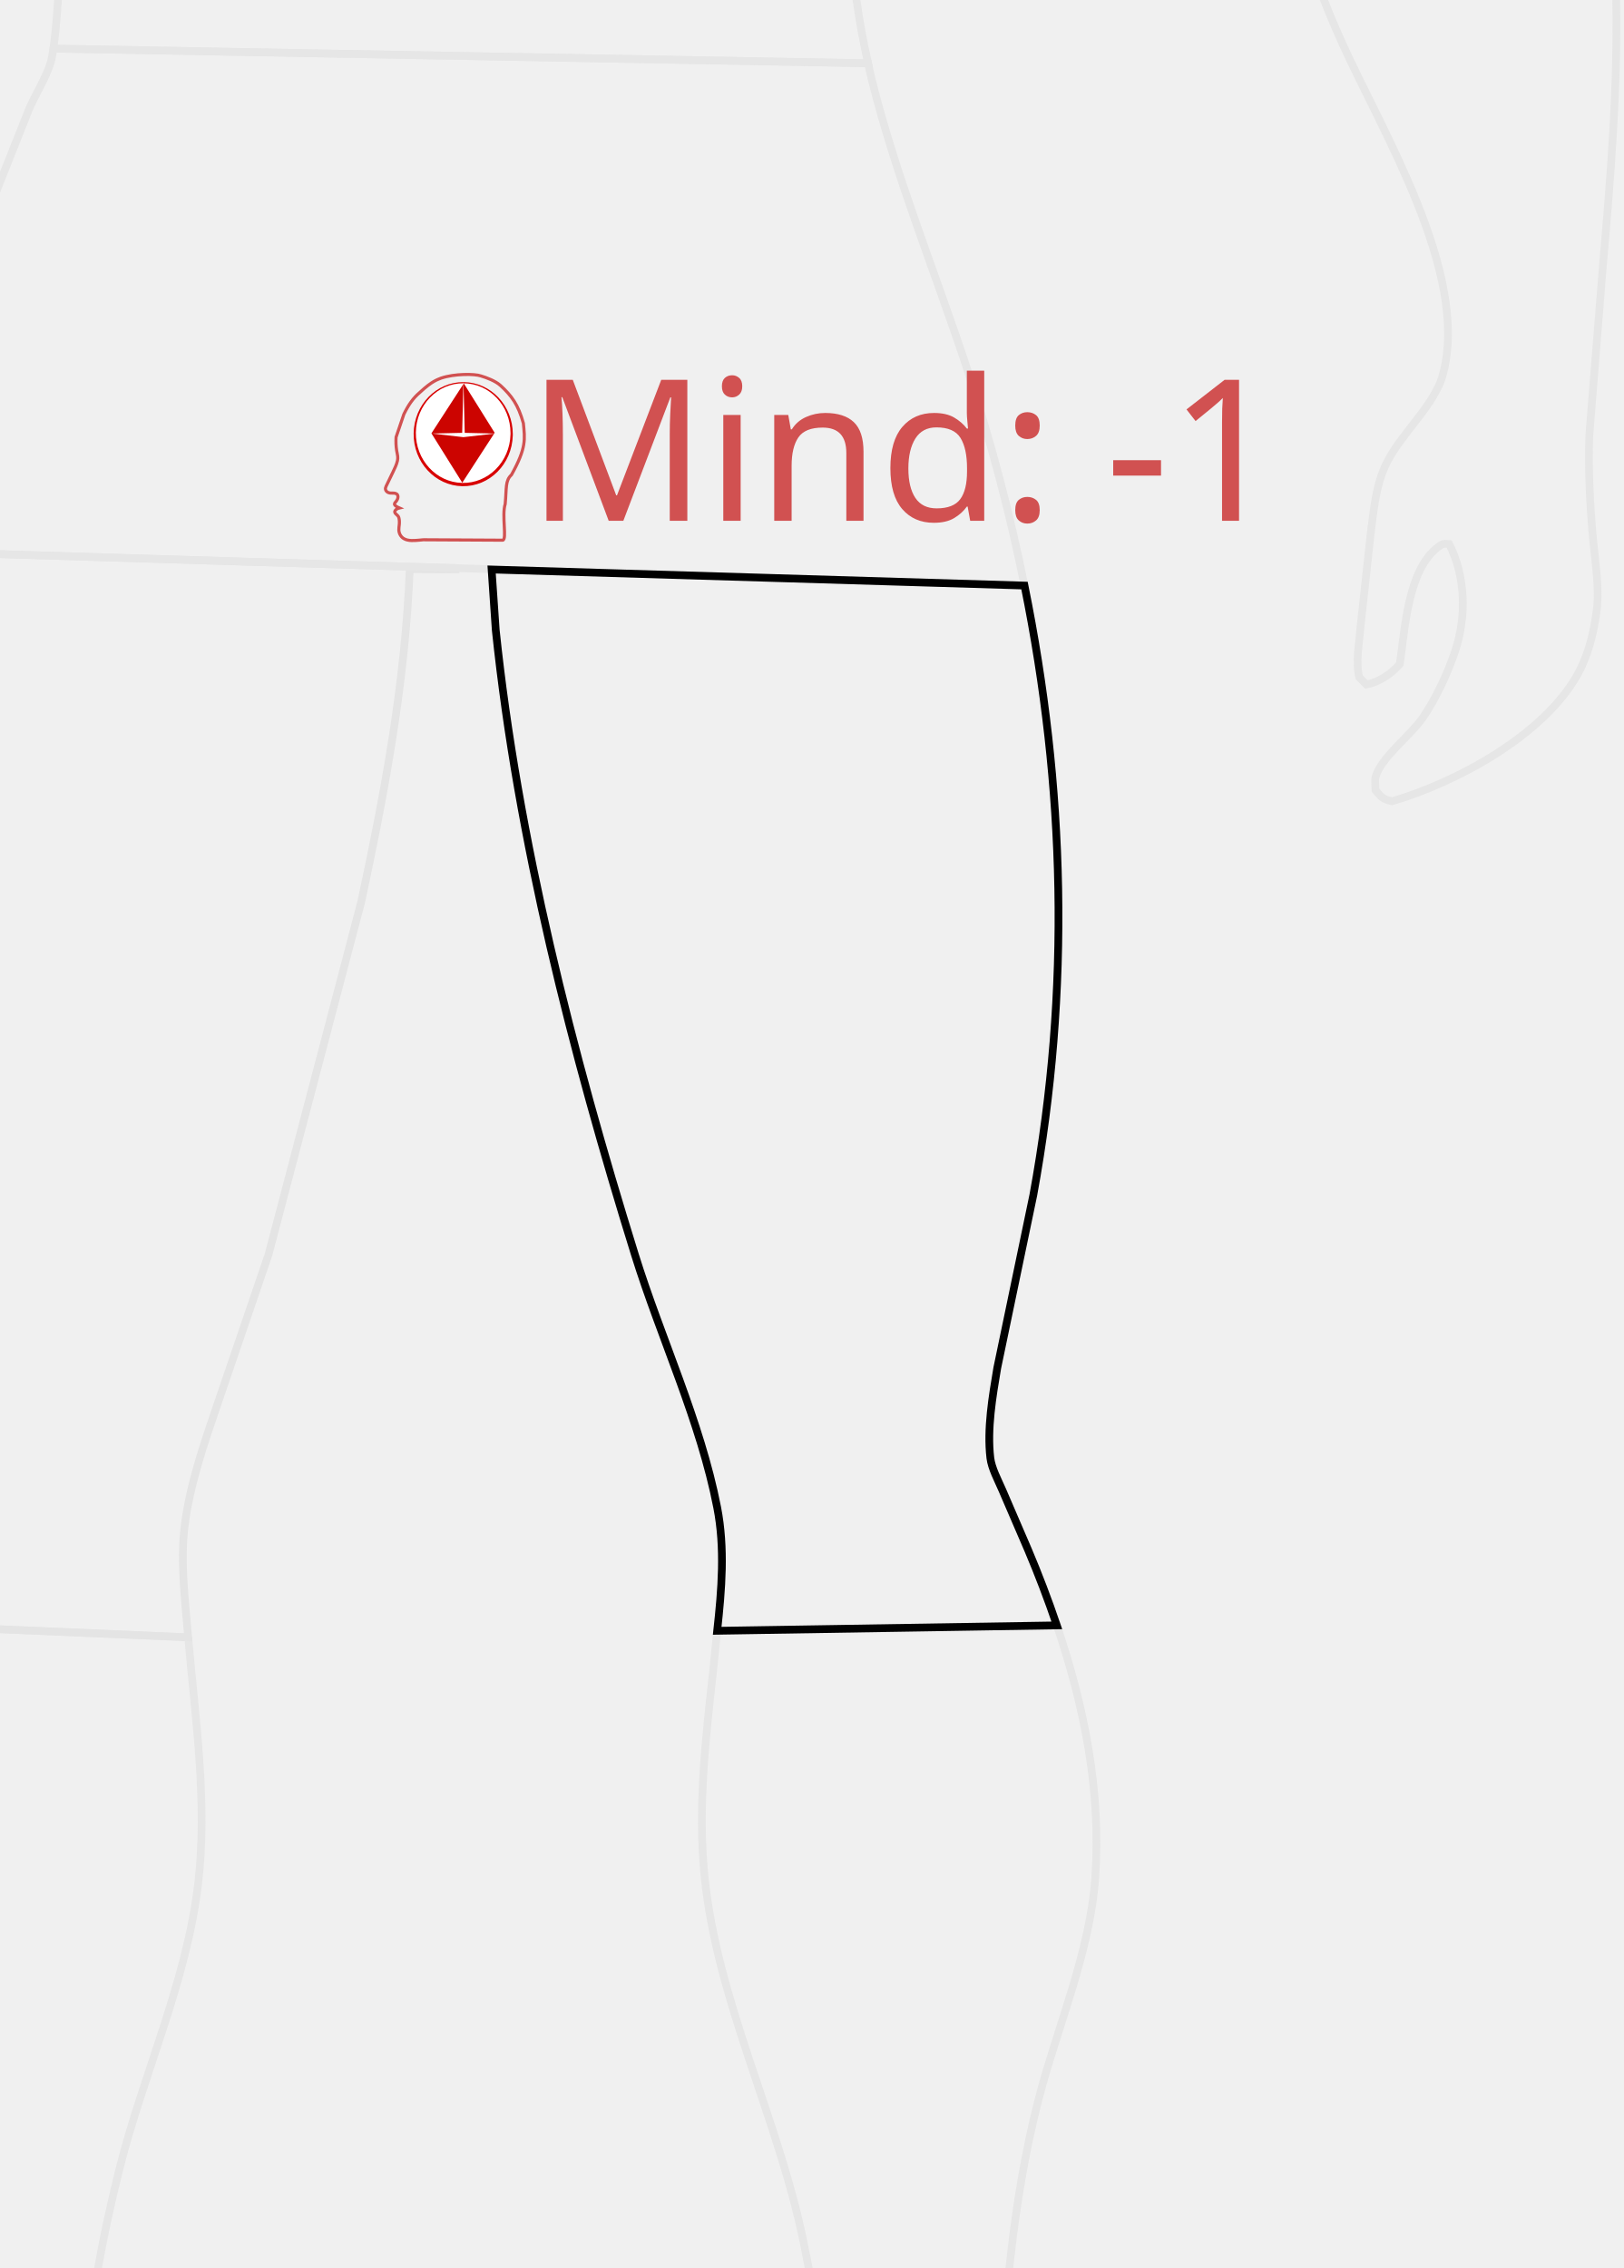
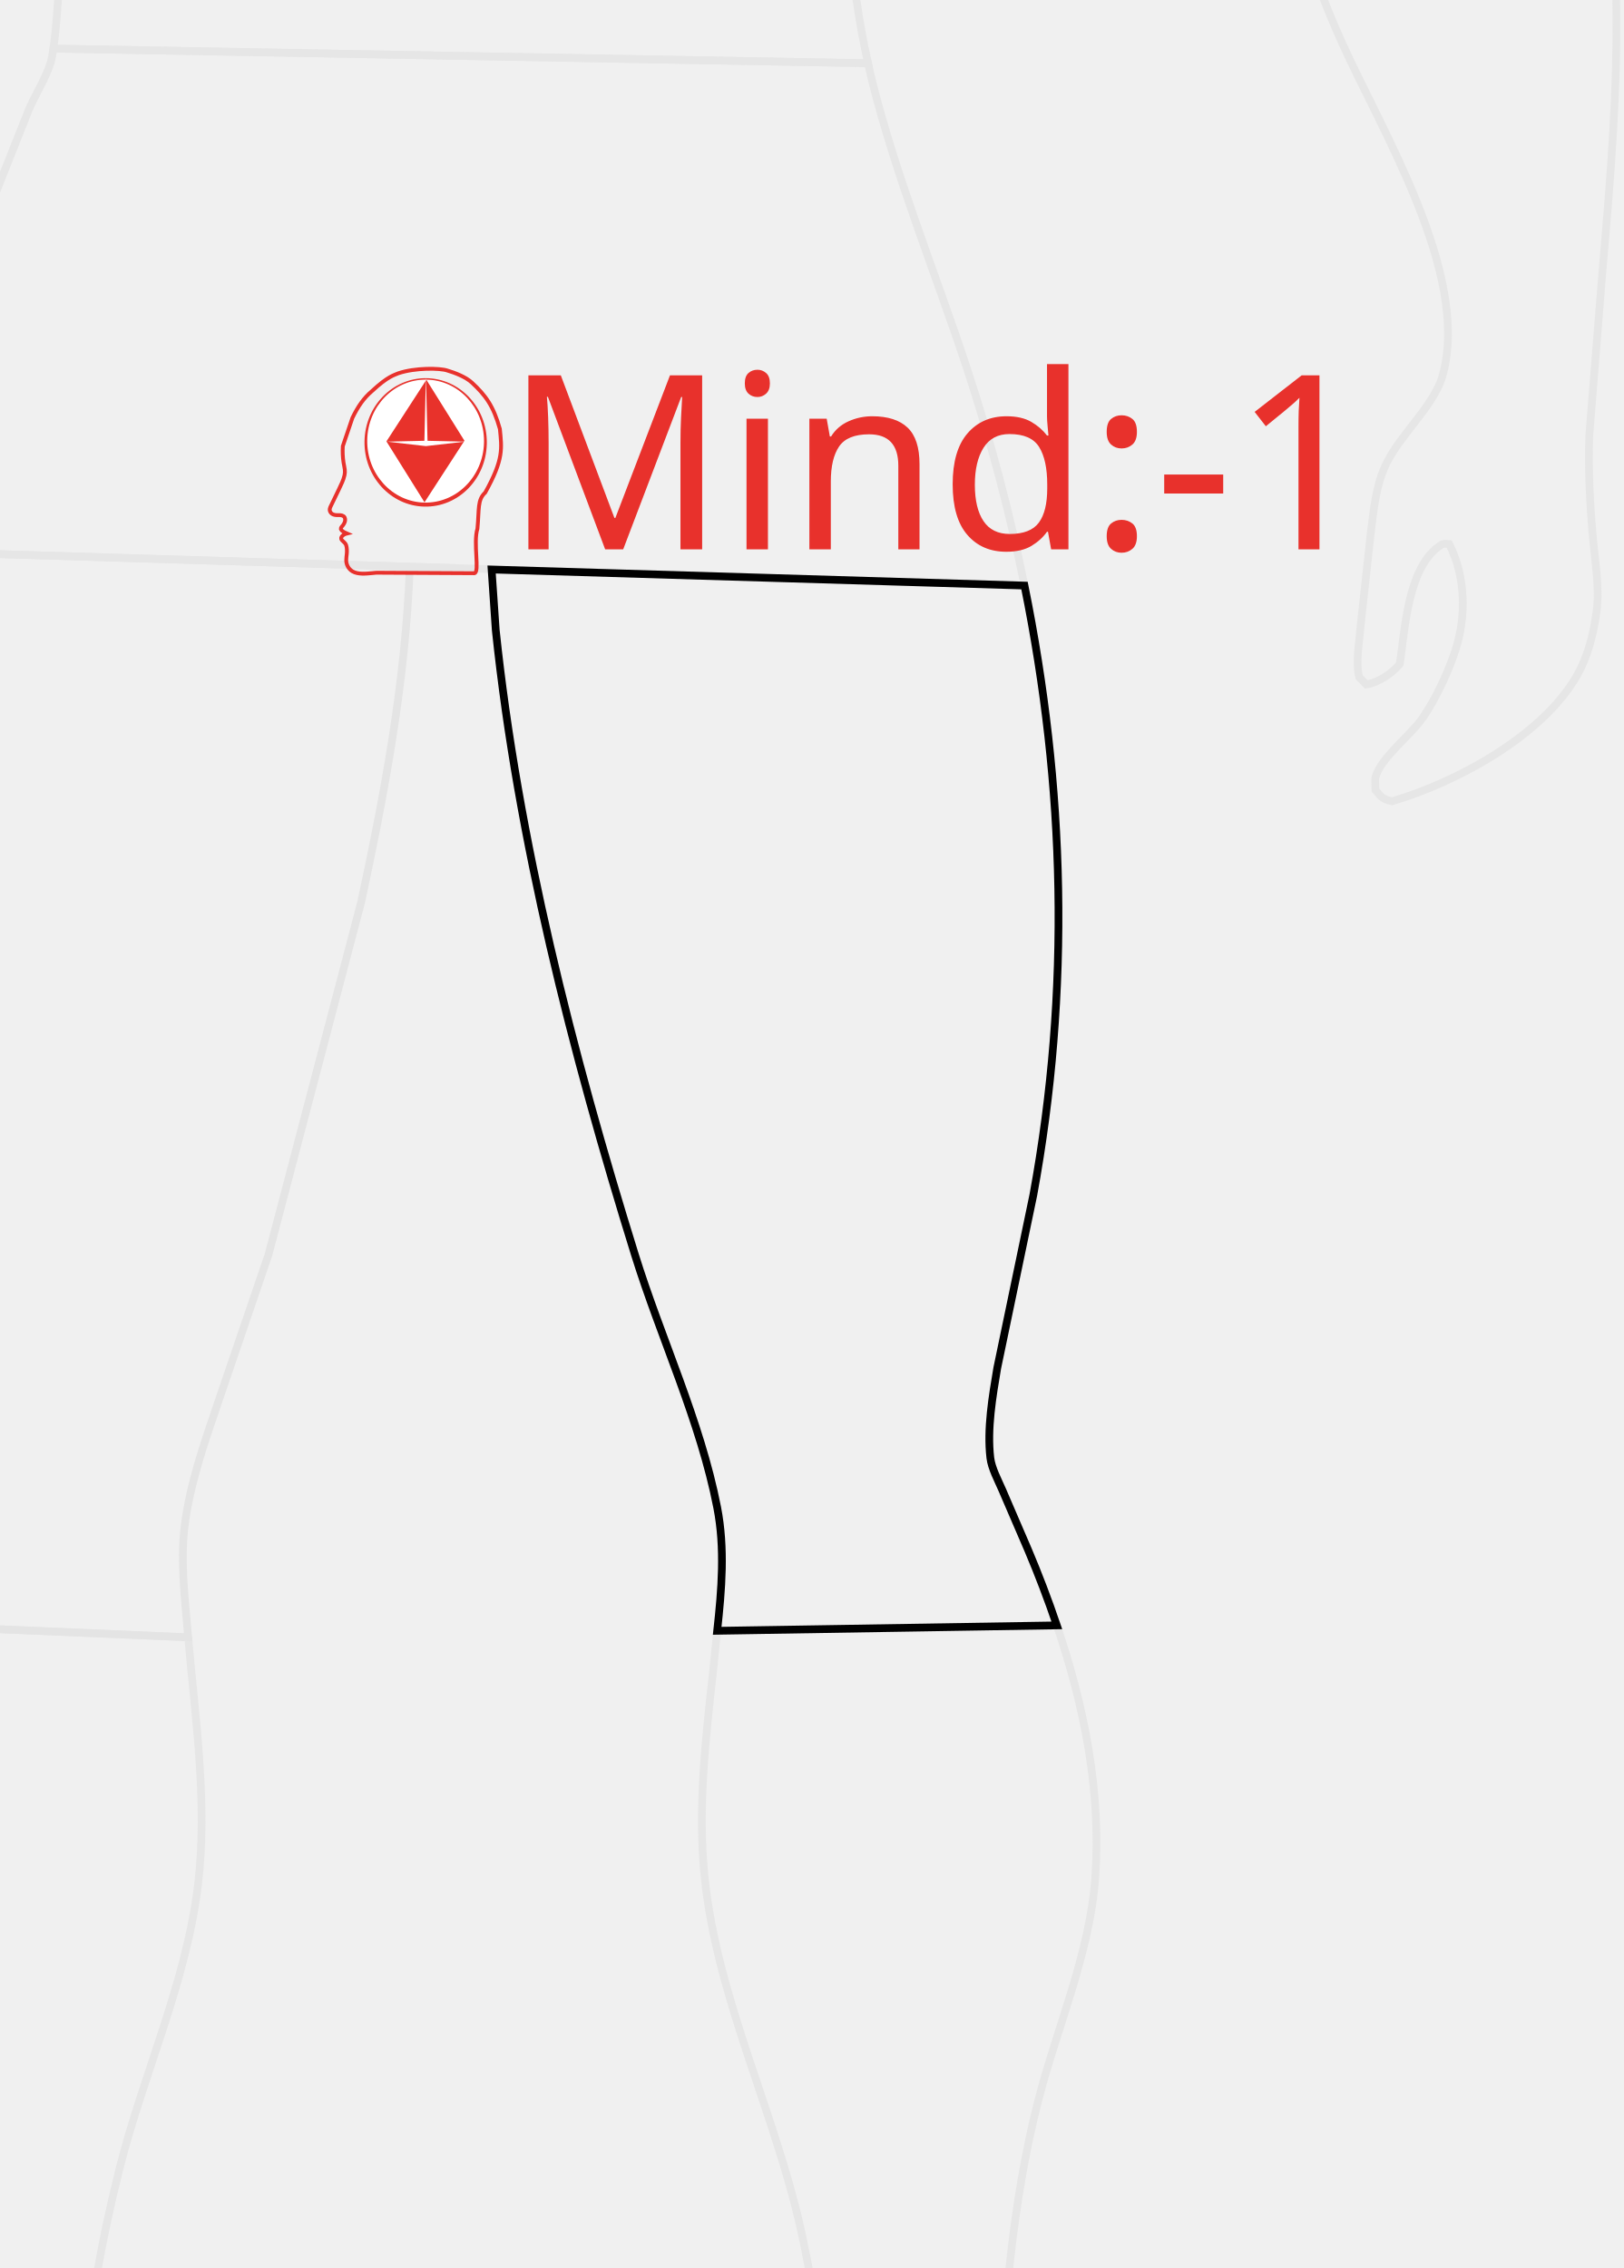
<svg xmlns="http://www.w3.org/2000/svg" width="63mm" height="88mm" viewBox="0 0 63 88" version="1.1" id="svg1" xml:space="preserve">
  <defs id="defs1" />
  <g id="layer1">
    <g id="g1" transform="matrix(0.06087197,0,0,0.06087197,0.03359486,0.544023)">
      <path id="path2" style="fill:none;stroke:#e6e6e6;stroke-width:4.928;stroke-dasharray:none;stroke-opacity:1" d="m 969.466,-254.638 -162.119,68.706 4.06,46.925 c 3.147,25.245 8.437,50.925 14.427,75.647 6.66,27.491 17.078,55.258 28.7,81.081 25.598,56.885 81.506,147.116 64.734,211.423 -0.512,1.966 -1.061,3.845 -1.855,5.718 -7.805,18.431 -24.797,33.003 -33.917,50.831 -7.126,13.923 -8.409,29.971 -10.389,45.244 l -6.613,60.587 c -0.728,10.163 -3.125,21.362 -0.698,31.32 l 4.583,4.561 c 7.912,-1.517 16.079,-6.898 21.258,-13.073 3.314,-22.49 5.062,-60.166 24.575,-74.708 3.004,-2.237 3.249,-2.063 6.919,-1.79 10.5,20.68 11.008,46.233 3.907,67.811 -4.65,14.129 -12.468,31.049 -21.018,43.302 -7.635,10.941 -26.187,24.875 -29.792,37.191 -0.607,2.07 -0.038,6.321 -0.043,8.621 4.072,4.842 4.426,5.554 10.498,7.05 41.792,-12.267 96.743,-42.27 118.272,-80.841 6.277,-11.25 9.891,-24.723 11.677,-37.431 l 0.415,-2.75 c 2.032,-14.8 -0.972,-31.792 -2.292,-46.641 -1.939,-21.783 -3.094,-43.226 -2.357,-65.105 l 8.796,-109.869 c 9.783,-111.749 18.137,-226.083 -16.806,-334.54 -8.745,-27.138 -20.511,-54.302 -34.921,-79.27 z" />
      <path id="path5" style="fill:none;stroke:#e6e6e6;stroke-width:4.928;stroke-dasharray:none;stroke-opacity:1" d="m 638.963,-841.306 18.115,378.737 c 23.292,63.827 63.489,116.857 90.881,157.012 l 35.554,50.242 c 6.217,8.471 15.828,18.823 19.708,28.569 3.07,7.707 2.39,19.287 2.99,27.566 l 1.135,13.248 162.119,-68.706 c -2.469,-4.278 -4.853,-8.641 -7.486,-12.768 l -18.726,-27.566 c -2.251,-3.188 -6.892,-8.071 -8.163,-11.415 -1.09,-2.87 -0.537,-9.795 -0.72,-13.052 l -2.466,-35.881 c -3.886,-36.518 -10.948,-73.362 -23.724,-107.883 -10.87,-29.361 -24.437,-58.65 -40.072,-85.796 -6.641,-11.527 -16.567,-23.032 -21.956,-34.899 -1.701,-3.741 -1.528,-7.845 -1.528,-11.851 0,-68.963 -19.783,-142.719 -70.081,-192.478 -28.414,-28.104 -68.686,-48.377 -108.8,-51.595 -6.555,-0.528 -19.012,-0.067 -26.78,-1.484 z" />
      <path id="path3" style="fill:none;stroke:#e6e6e6;stroke-width:4.928;stroke-dasharray:none;stroke-opacity:1" d="m -236.782,-166.485 -173.818,-69.121 c -6.046,13.048 -11.299,26.43 -15.627,40.333 -14.06,45.166 -19.968,92.987 -23.506,140.01 -5.968,79.342 -3.125,157.947 2.794,237.177 l 7.639,79.139 c 1.92,31.76 -5.281,61.932 -5.565,93.26 -0.279,30.651 9.527,61.99 28.613,86.014 20.45,25.741 59.95,53.783 93.064,58.208 3.002,0.402 4.835,0.077 7.639,-0.895 2.394,-4.201 2.409,-4.429 1.004,-9.079 -2.769,-9.18 -12.6,-20.039 -17.853,-28.308 -20.934,-32.96 -37.785,-75.733 -24.226,-114.518 l 4.147,-3.121 c 7.411,2.312 12.615,8.568 16.085,15.322 10.223,19.891 3.137,52.611 23.244,65.978 5.365,0.518 5.634,0.682 10.542,-2.27 9.569,-23.457 4.799,-104.216 -5.194,-127.919 -6.649,-15.769 -18.468,-27.133 -26.78,-41.687 -23.794,-41.661 -12.061,-92.723 4.343,-134.51 25.012,-63.718 64.96,-120.153 83.526,-186.804 8.836,-31.72 8.155,-64.768 9.931,-97.21 z" />
      <path id="path6" style="fill:none;stroke:#e6e6e6;stroke-width:4.928;stroke-dasharray:none;stroke-opacity:1" d="m -52.576,-846.456 c -0.103,0.044 -0.225,0.155 -0.327,0.196 -6.592,2.684 -21.038,0.688 -28.722,1.397 -10.492,0.967 -21.015,3.202 -31.123,6.133 -61.675,17.872 -112.992,63.665 -136.824,123.466 -9.333,23.421 -13.948,49.432 -17.024,74.381 l -3.732,44.175 c -0.309,4.053 0.188,12.697 -1.222,16.238 -4.04,10.133 -17.101,23.002 -23.375,32.804 -18.612,29.071 -34.117,60.378 -45.31,93.042 -9.78,28.542 -15.931,58.032 -20.712,87.782 -3.538,22.027 -5.89,45.489 -12.244,66.895 -3.697,12.455 -15.923,24.688 -22.633,36.012 -5.477,9.241 -10.317,18.706 -14.776,28.329 l 173.818,69.121 c 1.415,-25.848 4.354,-51.32 15.169,-75.363 11.587,-25.763 37.749,-46.559 54.935,-69.274 26.315,-34.781 79.964,-105.479 101.008,-145.816 z" />
      <path id="path4" style="fill:none;stroke:#e6e6e6;stroke-width:4.928;stroke-dasharray:none;stroke-opacity:1" d="m 673.054,1027.104 -216.486,3.449 c -0.971,8.864 -1.729,17.78 -2.706,26.562 -4.73,42.504 -9.688,86.434 -5.435,129.185 8.033,80.653 46.887,154.421 63.163,233.816 6.482,31.604 12.226,63.47 13.292,95.814 0.874,26.483 -1.371,53.759 1.048,80.078 1.72,18.733 7.213,36.863 10.149,55.349 2.572,16.186 -3.116,35.275 -6.526,51.268 -6.997,32.782 -15.129,67.208 -16.129,100.812 -0.329,11.064 -0.925,22.663 1.855,33.48 2.15,8.353 6.002,16.341 12.528,22.175 5.524,4.957 12.599,7.616 19.752,9.232 18.064,4.08 39.103,3.147 57.663,3.448 27.039,0.411 55.53,1.784 82.413,-0.982 8.378,-0.849 19.496,-4.553 25.208,-11.044 6.291,-7.148 5.93,-19.456 4.867,-28.439 -4.146,-34.917 -23.903,-61.667 -40.05,-91.601 -19.51,-36.206 -39.258,-82.124 -42.298,-123.205 -2.016,-27.25 -0.185,-55.758 0.873,-83.089 2.591,-67.043 8.17,-137.6 24.794,-202.78 11.916,-46.695 33.069,-94.395 36.492,-142.651 3.881,-54.679 -6.889,-109.059 -24.466,-160.875 z" />
      <path id="path7" style="fill:none;stroke:#e6e6e6;stroke-width:4.928;stroke-dasharray:none;stroke-opacity:1" d="m 119.387,1034.721 -216.159,-9.254 c -15.025,49.532 -25.874,102.469 -22.284,152.451 3.738,52.117 21.172,102.958 32.869,153.651 16.468,71.369 24.235,141.612 27.74,214.653 1.134,23.662 3.329,48.416 1.833,72.024 -1.013,16.022 -5.152,32.164 -11.131,47.034 -11.982,29.825 -27.997,59.463 -42.036,88.437 -13.326,27.524 -29.287,49.475 -31.407,81.518 -0.422,6.408 -0.932,14.469 1.637,20.494 2.933,6.901 9.157,9.082 15.911,11.218 25.872,8.134 142.373,9.246 164.302,-2.968 11.053,-6.162 17.091,-17.344 20.189,-29.203 10.169,-38.861 -3.954,-91.896 -12.135,-130.429 -3.284,-15.446 -8.065,-31.924 -7.29,-47.863 1.085,-22.238 9.471,-44.454 11.24,-67.157 1.983,-25.47 -0.293,-51.53 0.786,-77.109 1.958,-46.392 10.731,-93.018 21.956,-137.958 15.235,-60.991 42.752,-119.221 50.264,-181.937 6.216,-51.93 -1.739,-105.677 -6.286,-157.601 z" />
      <path id="path8" style="fill:none;stroke:#e4e4e4;stroke-width:4.928;stroke-dasharray:none;stroke-opacity:1" d="M 289.742,353.185 -75.776,341.979 c -2.648,12.014 -5.484,24.032 -7.598,36.037 -8.208,46.618 -10.622,93.571 -11.783,140.813 -1.041,42.367 -1.13,85.892 2.318,128.138 l 17.191,135.295 c 7.153,43.214 19.305,86.059 16.24,130.363 -1.591,22.997 -14.087,44.394 -21.758,65.852 -5.415,15.151 -10.722,30.897 -15.603,46.989 l 216.156,9.253 c -0.091,-1.036 -0.192,-2.107 -0.28,-3.141 -1.917,-22.54 -4.764,-45.859 -1.902,-68.467 3.254,-25.689 12.319,-52.102 20.689,-76.523 l 32.676,-95.726 59.171,-225.146 C 244.933,494.884 257.63,426.403 260.623,353.856 l 29.127,0.127 z" />
      <path id="path9" style="fill:none;stroke:#e6e6e6;stroke-width:4.928;stroke-dasharray:none;stroke-opacity:1" d="M 552.731,31.384 33.46,22.043 c -0.535,3.57 -1.083,6.792 -1.702,8.817 -3.117,10.201 -9.838,20.382 -14.056,30.403 L -18.812,153.192 c -22.179,60.948 -42.861,124.803 -56.964,188.79 l 728.206,22.327 c -9.391,-46.343 -21.516,-92.394 -36.558,-138.046 -20.214,-61.346 -45.048,-121.51 -60.74,-184.272 -0.888,-3.552 -1.601,-7.07 -2.401,-10.607 z" />
      <path id="path10" style="fill:none;stroke:#e6e6e6;stroke-width:4.928;stroke-dasharray:none;stroke-opacity:1" d="M 561.461,-276.071 10.587,-286.35 c 1.487,2.903 2.972,5.804 4.605,8.512 23.578,80.315 27.926,92.943 24.946,177.965 -0.615,17.511 -2.279,92.54 -6.679,121.917 l 519.271,9.341 c -12.425,-54.966 -14.454,-108.261 -11.829,-165 2.717,-58.717 7.475,-53.626 17.504,-125.584 1.039,-6.201 2.039,-11.703 3.056,-16.871 z" />
      <path id="path11" style="fill:none;stroke:#e6e6e6;stroke-width:4.928;stroke-dasharray:none;stroke-opacity:1" d="m 649.701,-616.635 -709.676,-9.778 -5.696,169.475 c 0.476,-0.912 1.392,-2.219 1.833,-3.099 9.44,18.757 20.947,69.633 33.677,86.429 18.105,23.885 26.521,59.485 40.748,87.258 l 550.874,10.28 c 7.755,-39.435 16.312,-52.821 47.885,-99.917 33.944,-50.632 43.051,-84.052 47.296,-87.694 0.137,0.378 0.299,0.736 0.436,1.113 z" />
      <path id="path12" style="fill:none;stroke:#e6e6e6;stroke-width:4.928;stroke-dasharray:none;stroke-opacity:1" d="m 173.099,-977.911 c -0.013,0.032 -0.008,0.32 -0.022,0.349 -53.226,41.743 -114.881,63.257 -173.163,96.25 -12.028,6.808 -23.422,14.535 -34.702,22.502 -5.166,3.648 -12.016,9.882 -17.788,12.353 l -7.399,220.044 709.676,9.778 -10.738,-224.671 c -1.297,-0.236 -3.398,-0.12 -4.321,-0.502 -4.765,-1.972 -10.47,-6.946 -14.885,-9.843 -11.631,-7.633 -23.148,-15.541 -35.292,-22.349 l -81.802,-42.996 c -35.348,-17.593 -70.123,-34.285 -100.506,-59.976 l 0.022,-0.938 z" />
      <path id="path13" style="fill:none;stroke:#000000;stroke-width:4.928;stroke-dasharray:none;stroke-opacity:1" d="m 312.782,354.077 2.64,38.584 c 14.071,134.145 48.677,269.32 88.637,397.939 16.681,53.689 41.741,106.096 52.507,161.357 5.058,25.959 2.875,52.354 0,78.595 l 216.487,-3.447 c -5.541,-16.335 -11.684,-32.447 -18.354,-48.194 L 638.264,940.76 c -2.667,-6.201 -6.82,-13.797 -7.598,-20.4 -2.174,-18.484 1.342,-39.156 4.414,-57.363 l 22.981,-110.217 c 23.97,-130.648 20.262,-260.712 -5.628,-388.473 z" />
      <path id="path1" style="fill:none;stroke:#e6e6e6;stroke-width:4.928;stroke-dasharray:none;stroke-opacity:1" d="m 290.771,-1449.1 c -5.817,-0.263 -11.856,-0.542 -17.657,0.044 -39.771,4.812 -76.227,19.969 -101.445,52.381 -30.958,39.788 -34.279,115.675 -28.111,164.629 -3.694,3.684 -4.864,1.774 -8.468,3.841 -5.521,3.166 -7.674,11.84 -7.704,17.679 -0.063,12.294 3.148,23.918 5.478,35.881 4.064,20.872 6.793,49.128 23.266,64.363 2.599,2.402 5.793,4.264 8.992,5.74 2.018,12.382 5.937,118.896 2.575,126.631 h 229.08 l 2.641,-81.736 c 0.225,-12.278 -2.234,-33.669 2.008,-44.851 l 1.615,-1.419 c 19.486,-17.407 23.366,-39.468 28.526,-63.774 2.525,-11.889 5.495,-24.09 5.98,-36.252 0.282,-7.011 0.746,-13.658 -3.208,-19.796 -3.07,-2.292 -6.298,-4.463 -8.927,-7.268 3.114,-55.571 4.221,-125.322 -34.899,-169.453 -24.826,-28.006 -62.559,-44.97 -99.742,-46.641 z" />
    </g>
-     <g id="mind" transform="matrix(0.05173302,0,0,0.05173302,-4.869749,-17.70385)">
-       <path fill="#8751D1" d="m 411.692,747.053 c -0.248,-0.034 -0.611,0.045 -0.869,0.069 l -1.884,0.186 c -3.725,0.331 -8.574,0.884 -11.917,-1.099 -2.314,-1.372 -3.715,-3.918 -3.778,-6.59 -0.032,-1.354 0.215,-2.716 0.338,-4.063 0.155,-1.696 0.117,-3.558 -0.362,-5.203 -0.348,-1.196 -1.456,-1.9 -2.279,-2.778 -0.324,-0.346 -0.661,-0.697 -0.758,-1.179 -0.084,-0.422 0.004,-0.782 0.23,-1.143 0.705,-1.126 2.048,-1.756 3.292,-2.053 -1.468,-0.66 -2.981,-1.155 -3.74,-2.7 -0.074,-0.969 0.677,-1.486 1.226,-2.206 0.443,-0.58 0.91,-1.293 1.146,-1.986 0.306,-0.898 0.393,-2.006 -0.062,-2.871 -0.324,-0.614 -0.912,-0.95 -1.547,-1.159 -1.072,-0.353 -2.445,-0.173 -3.575,-0.245 -1.084,-0.069 -2.384,-0.431 -3.123,-1.278 -1.582,-1.814 -0.567,-3.342 0.316,-5.182 l 4.407,-9.126 c 1.327,-2.792 2.809,-5.689 3.466,-8.724 0.231,-1.068 0.278,-2.211 0.162,-3.299 -0.156,-1.451 -0.556,-2.892 -0.776,-4.337 -0.503,-3.301 -0.634,-6.641 -0.433,-9.973 l 5.833,-17.187 c 3.394,-6.969 6.91,-12.094 11.932,-16.327 9.625,-8.979 13.478,-9.656 15.944,-10.766 10.196,-3.459 25.316,-3.258 29.843,-1.682 4.31,1.278 11.022,3.751 14.876,7.313 8.361,7.727 13.111,14.185 17.044,28.182 1.132,11.825 2.475,18.226 -8.917,38.687 -4.825,4.509 -3.586,9.815 -4.723,21.937 -2.701,8.576 1.51,26.663 -1.859,27.098 z" id="path2-3" style="fill:none;fill-opacity:1;stroke:#d15151;stroke-width:2.323;stroke-dasharray:none;stroke-opacity:1" />
-       <text xml:space="preserve" style="font-style:normal;font-variant:normal;font-weight:normal;font-stretch:normal;font-size:148.144px;font-family:Amiri;-inkscape-font-specification:'Amiri, Normal';font-variant-ligatures:normal;font-variant-caps:normal;font-variant-numeric:normal;font-variant-east-asian:normal;fill:#d15151;fill-opacity:1;stroke:none;stroke-width:0.269;stroke-dasharray:none;stroke-opacity:1;paint-order:markers fill stroke" x="489.611" y="732.839" id="text1-3">
-         <tspan id="tspan1-4" x="489.611" y="732.839">Mind: -1</tspan>
+     <g id="mind-2-4" transform="matrix(0.06382477,0,0,0.06382477,-11.66581,-25.45893)">
+       <path fill="#8751D1" d="m 411.692,747.053 c -0.248,-0.034 -0.611,0.045 -0.869,0.069 l -1.884,0.186 c -3.725,0.331 -8.574,0.884 -11.917,-1.099 -2.314,-1.372 -3.715,-3.918 -3.778,-6.59 -0.032,-1.354 0.215,-2.716 0.338,-4.063 0.155,-1.696 0.117,-3.558 -0.362,-5.203 -0.348,-1.196 -1.456,-1.9 -2.279,-2.778 -0.324,-0.346 -0.661,-0.697 -0.758,-1.179 -0.084,-0.422 0.004,-0.782 0.23,-1.143 0.705,-1.126 2.048,-1.756 3.292,-2.053 -1.468,-0.66 -2.981,-1.155 -3.74,-2.7 -0.074,-0.969 0.677,-1.486 1.226,-2.206 0.443,-0.58 0.91,-1.293 1.146,-1.986 0.306,-0.898 0.393,-2.006 -0.062,-2.871 -0.324,-0.614 -0.912,-0.95 -1.547,-1.159 -1.072,-0.353 -2.445,-0.173 -3.575,-0.245 -1.084,-0.069 -2.384,-0.431 -3.123,-1.278 -1.582,-1.814 -0.567,-3.342 0.316,-5.182 l 4.407,-9.126 c 1.327,-2.792 2.809,-5.689 3.466,-8.724 0.231,-1.068 0.278,-2.211 0.162,-3.299 -0.156,-1.451 -0.556,-2.892 -0.776,-4.337 -0.503,-3.301 -0.634,-6.641 -0.433,-9.973 l 5.833,-17.187 c 3.394,-6.969 6.91,-12.094 11.932,-16.327 9.625,-8.979 13.478,-9.656 15.944,-10.766 10.196,-3.459 25.316,-3.258 29.843,-1.682 4.31,1.278 11.022,3.751 14.876,7.313 8.361,7.727 13.111,14.185 17.044,28.182 1.132,11.825 2.475,18.226 -8.917,38.687 -4.825,4.509 -3.586,9.815 -4.723,21.937 -2.701,8.576 1.51,26.663 -1.859,27.098 z" id="path2-32-2" style="fill:none;fill-opacity:1;stroke:#e8312c;stroke-width:2.323;stroke-dasharray:none;stroke-opacity:1" />
+       <text xml:space="preserve" style="font-style:normal;font-variant:normal;font-weight:normal;font-stretch:normal;font-size:148.144px;font-family:Amiri;-inkscape-font-specification:'Amiri, Normal';font-variant-ligatures:normal;font-variant-caps:normal;font-variant-numeric:normal;font-variant-east-asian:normal;fill:#e8312c;fill-opacity:1;stroke:none;stroke-width:0.269;stroke-dasharray:none;stroke-opacity:1;paint-order:markers fill stroke" x="489.611" y="732.839" id="text1-7">
+         <tspan id="tspan1-7" x="489.611" y="732.839">Mind:-1</tspan>
      </text>
-       <path style="fill:#d80000;fill-opacity:1;stroke-width:3.499" id="path1-3" d="m 478.694,668.9 a 37.177,39.044 0 0 1 -37.924,37.97 37.177,39.044 0 0 1 -36.412,-39.569 37.177,39.044 0 0 1 37.427,-38.51 37.177,39.044 0 0 1 36.923,39.043" />
-       <path style="fill:#ffffff;fill-opacity:1;stroke-width:3.345" id="path1-93" d="m 476.992,668.073 a 35.503,37.38 0 0 1 -36.216,36.351 35.503,37.38 0 0 1 -34.772,-37.882 35.503,37.38 0 0 1 35.742,-36.868 35.503,37.38 0 0 1 35.26,37.379" />
-       <rect style="fill:#cc0400;fill-opacity:1;stroke-width:4.104" id="rect1-6" width="43.67" height="44.625" x="787.511" y="-45.42" transform="matrix(0.5298425,0.8480961,-0.5441132,0.8390118,0,0)" />
-       <path id="path3-2" style="fill:#ffffff;stroke-width:4.177" d="m 465.398,667.374 -23.729,2.714 -23.729,-2.714 23.729,-0.543 z" />
-       <path id="path4-6" style="fill:#ffffff;stroke-width:2.365" d="m 440.739,667.762 0.954,-40.117 0.981,39.742 z" />
+       <path style="fill:#e7322c;fill-opacity:1;stroke-width:3.499" id="path1-3-2-9" d="m 478.694,668.9 a 37.177,39.044 0 0 1 -37.924,37.97 37.177,39.044 0 0 1 -36.412,-39.569 37.177,39.044 0 0 1 37.427,-38.51 37.177,39.044 0 0 1 36.923,39.043" />
+       <path style="fill:#ffffff;fill-opacity:1;stroke-width:3.345" id="path1-1-3" d="m 476.992,668.073 a 35.503,37.38 0 0 1 -36.216,36.351 35.503,37.38 0 0 1 -34.772,-37.882 35.503,37.38 0 0 1 35.742,-36.868 35.503,37.38 0 0 1 35.26,37.379" />
+       <rect style="fill:#e8322b;fill-opacity:1;stroke-width:4.104" id="rect1-1" width="43.67" height="44.625" x="787.511" y="-45.42" transform="matrix(0.5298425,0.8480961,-0.5441132,0.8390118,0,0)" />
+       <path id="path3-2-6-9" style="fill:#ffffff;stroke-width:4.177" d="m 465.398,667.374 -23.729,2.714 -23.729,-2.714 23.729,-0.543 z" />
+       <path id="path4-8-8" style="fill:#ffffff;stroke-width:2.365" d="m 440.739,667.762 0.954,-40.117 0.981,39.742 z" />
    </g>
  </g>
</svg>
